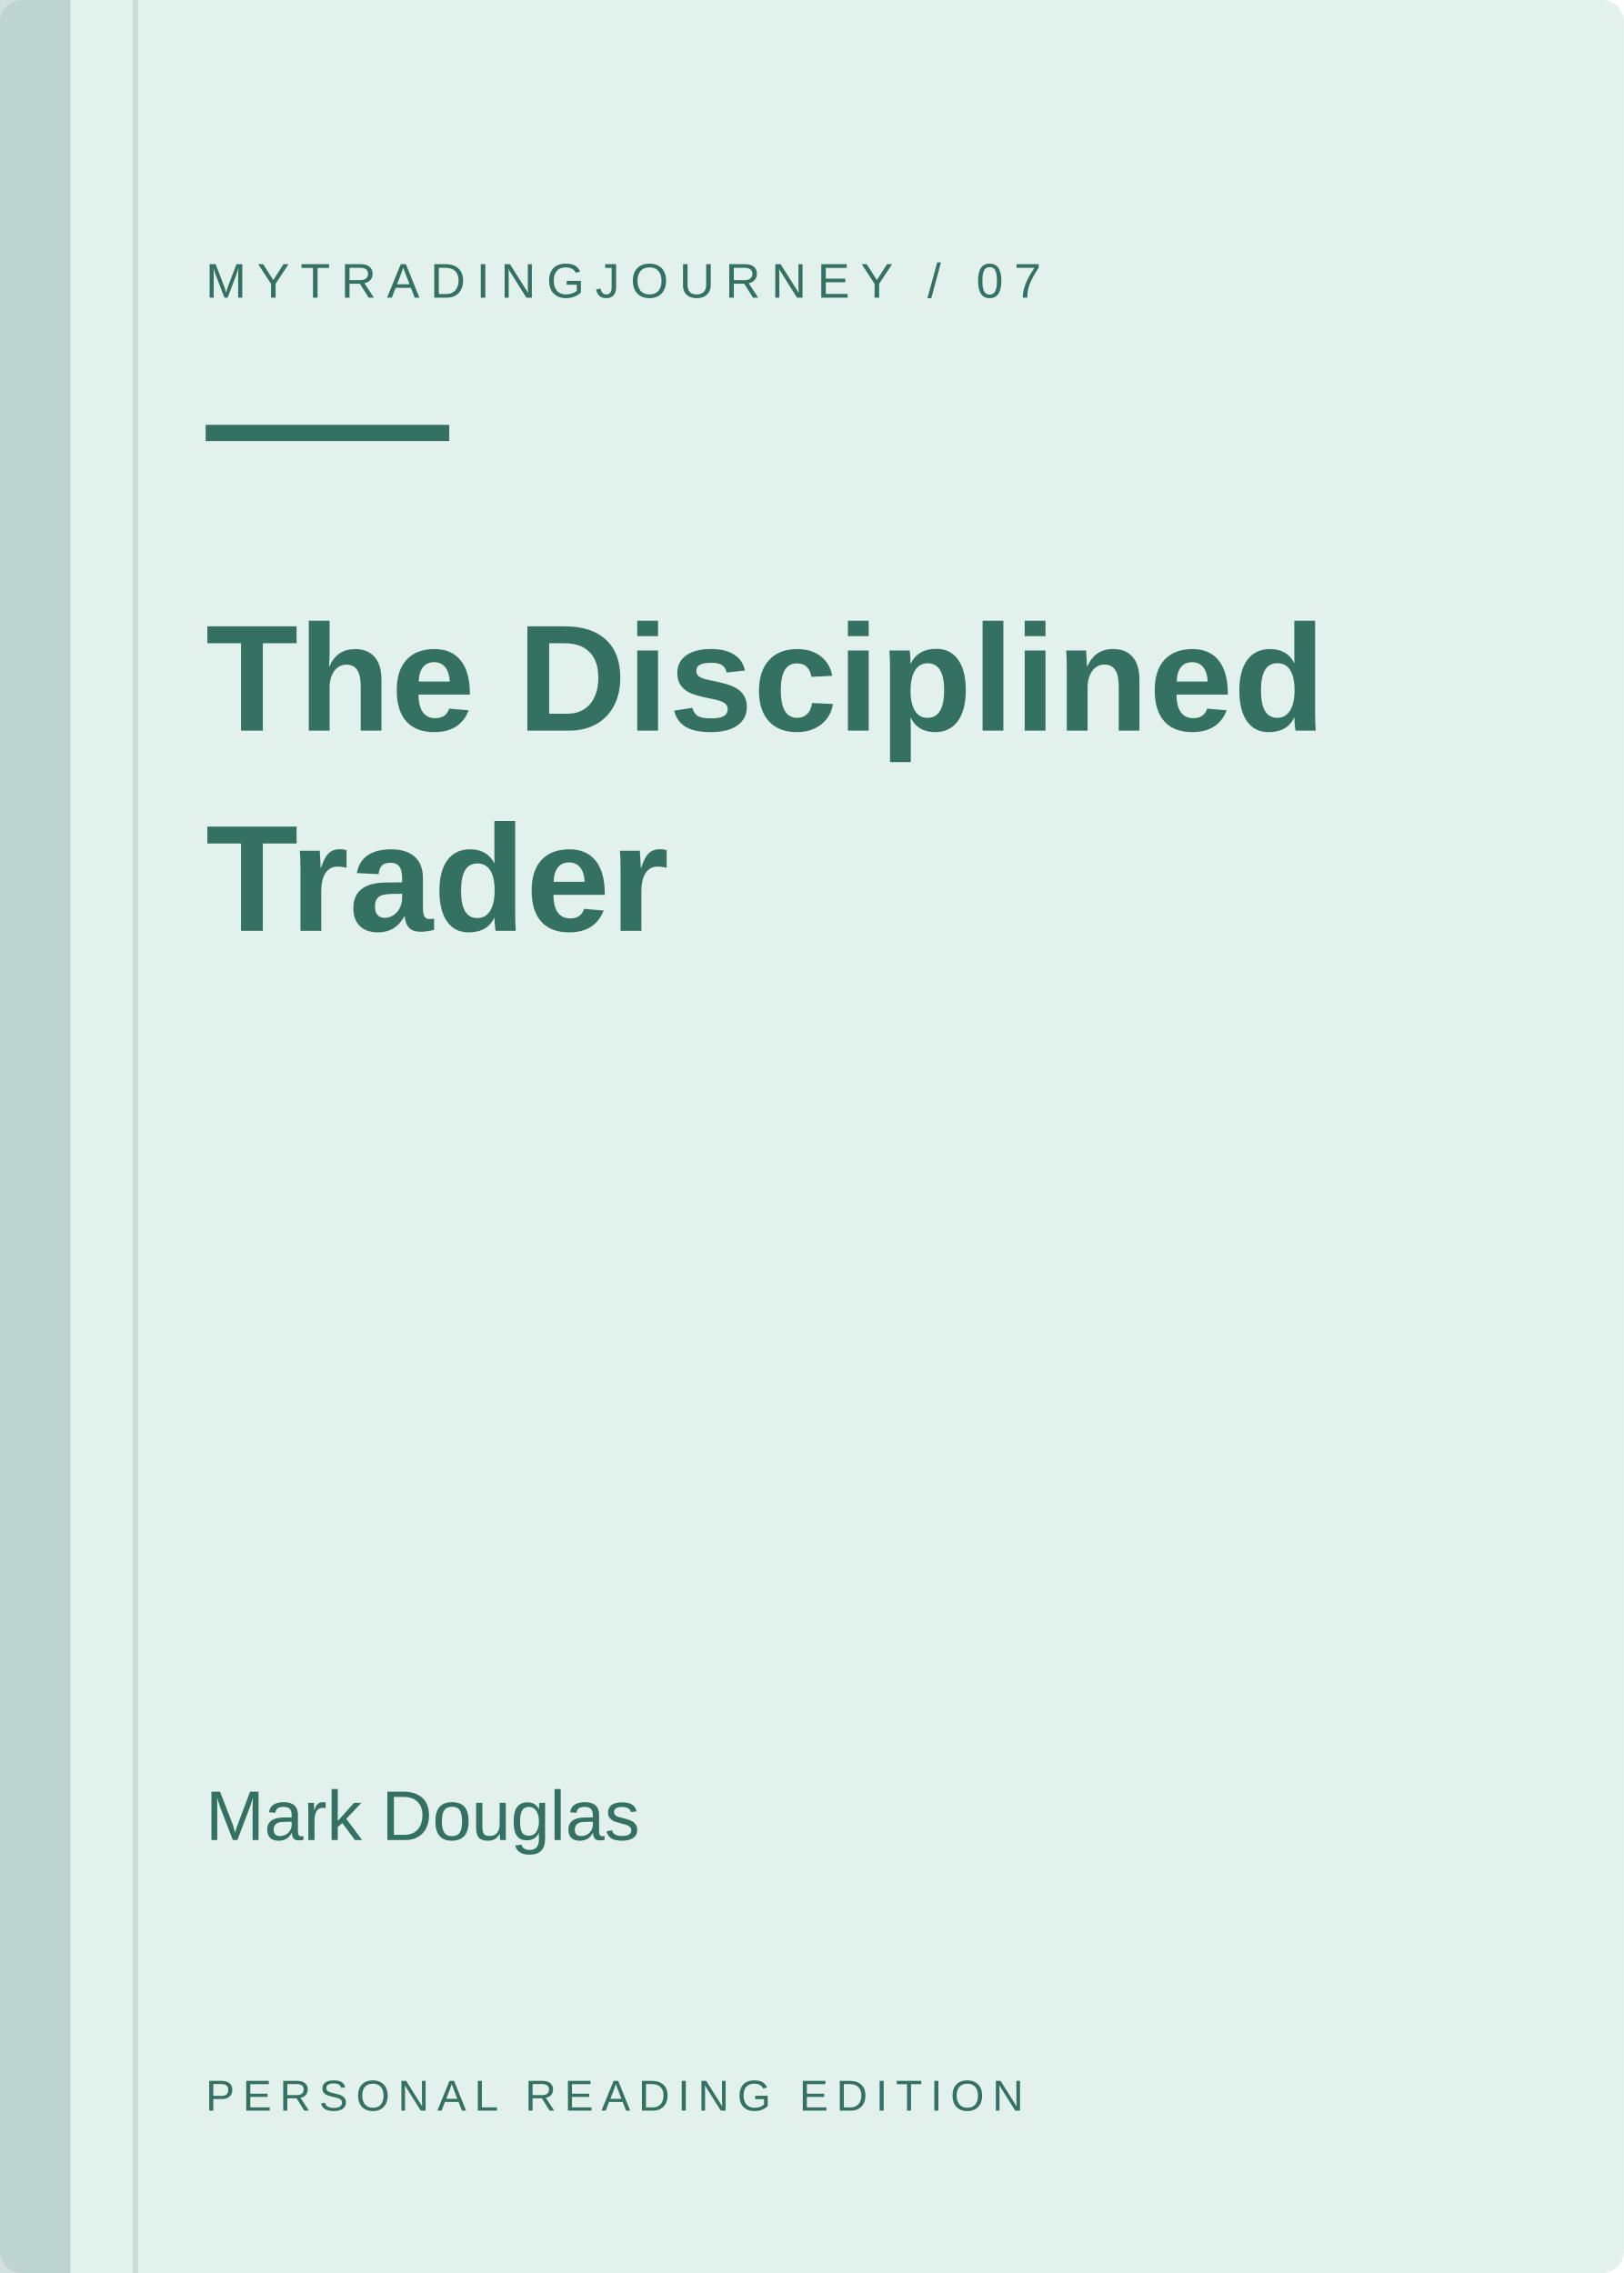
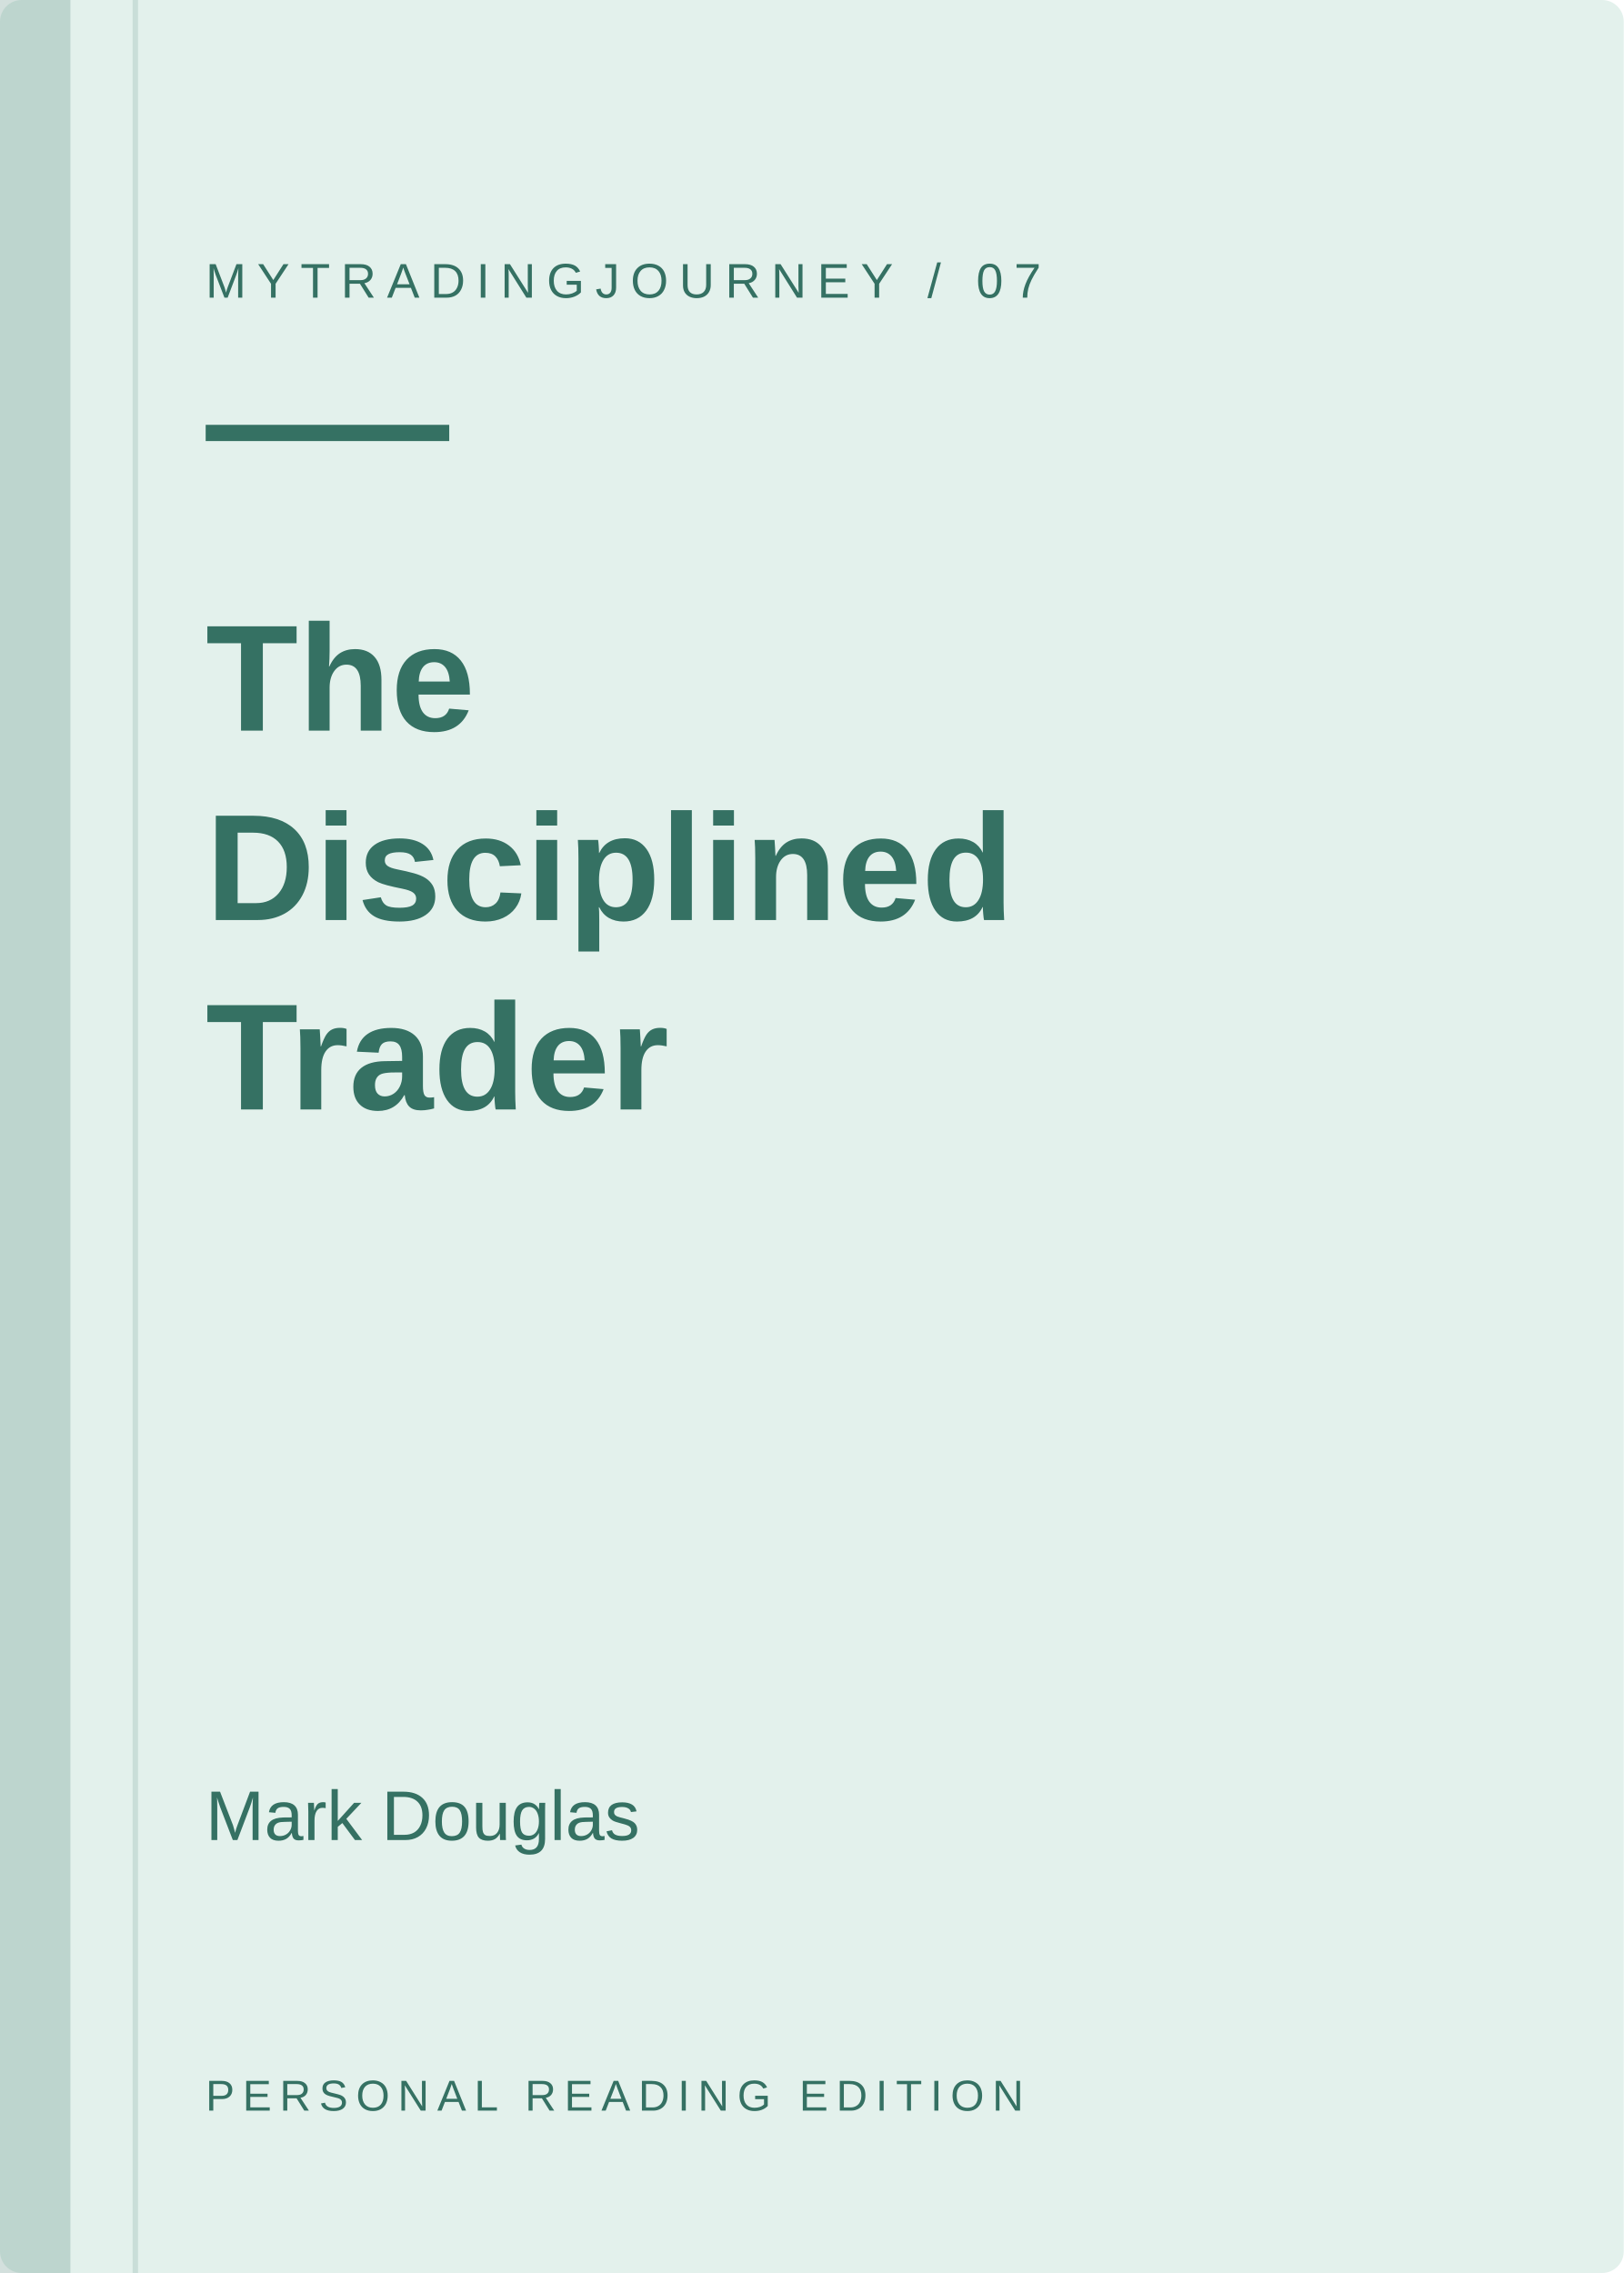
<svg xmlns="http://www.w3.org/2000/svg" width="300" height="420" viewBox="0 0 300 420">
  <rect width="300" height="420" rx="4" fill="#e3f1ec" />
  <rect width="13" height="420" fill="#357163" opacity=".22" />
  <path d="M25 0v420" stroke="#357163" opacity=".15" />
  <text x="38" y="55" font-family="Arial,sans-serif" font-size="9" letter-spacing="2" fill="#357163">MYTRADINGJOURNEY / 07</text>
  <path d="M38 80h45" stroke="#357163" stroke-width="3" />
  <text font-family="Arial,sans-serif" font-weight="700" font-size="28" fill="#357163">
-     <tspan x="38" y="135">The Disciplined</tspan>
-     <tspan x="38" y="172">Trader</tspan>
+     <tspan x="38" y="135">The</tspan>
+     <tspan x="38" y="170">Disciplined</tspan>
+     <tspan x="38" y="205">Trader</tspan>
  </text>
  <text x="38" y="340" font-family="Arial,sans-serif" font-size="13" fill="#357163">Mark Douglas</text>
  <text x="38" y="390" font-family="Arial,sans-serif" font-size="8" letter-spacing="1.5" fill="#357163">PERSONAL READING EDITION</text>
</svg>
